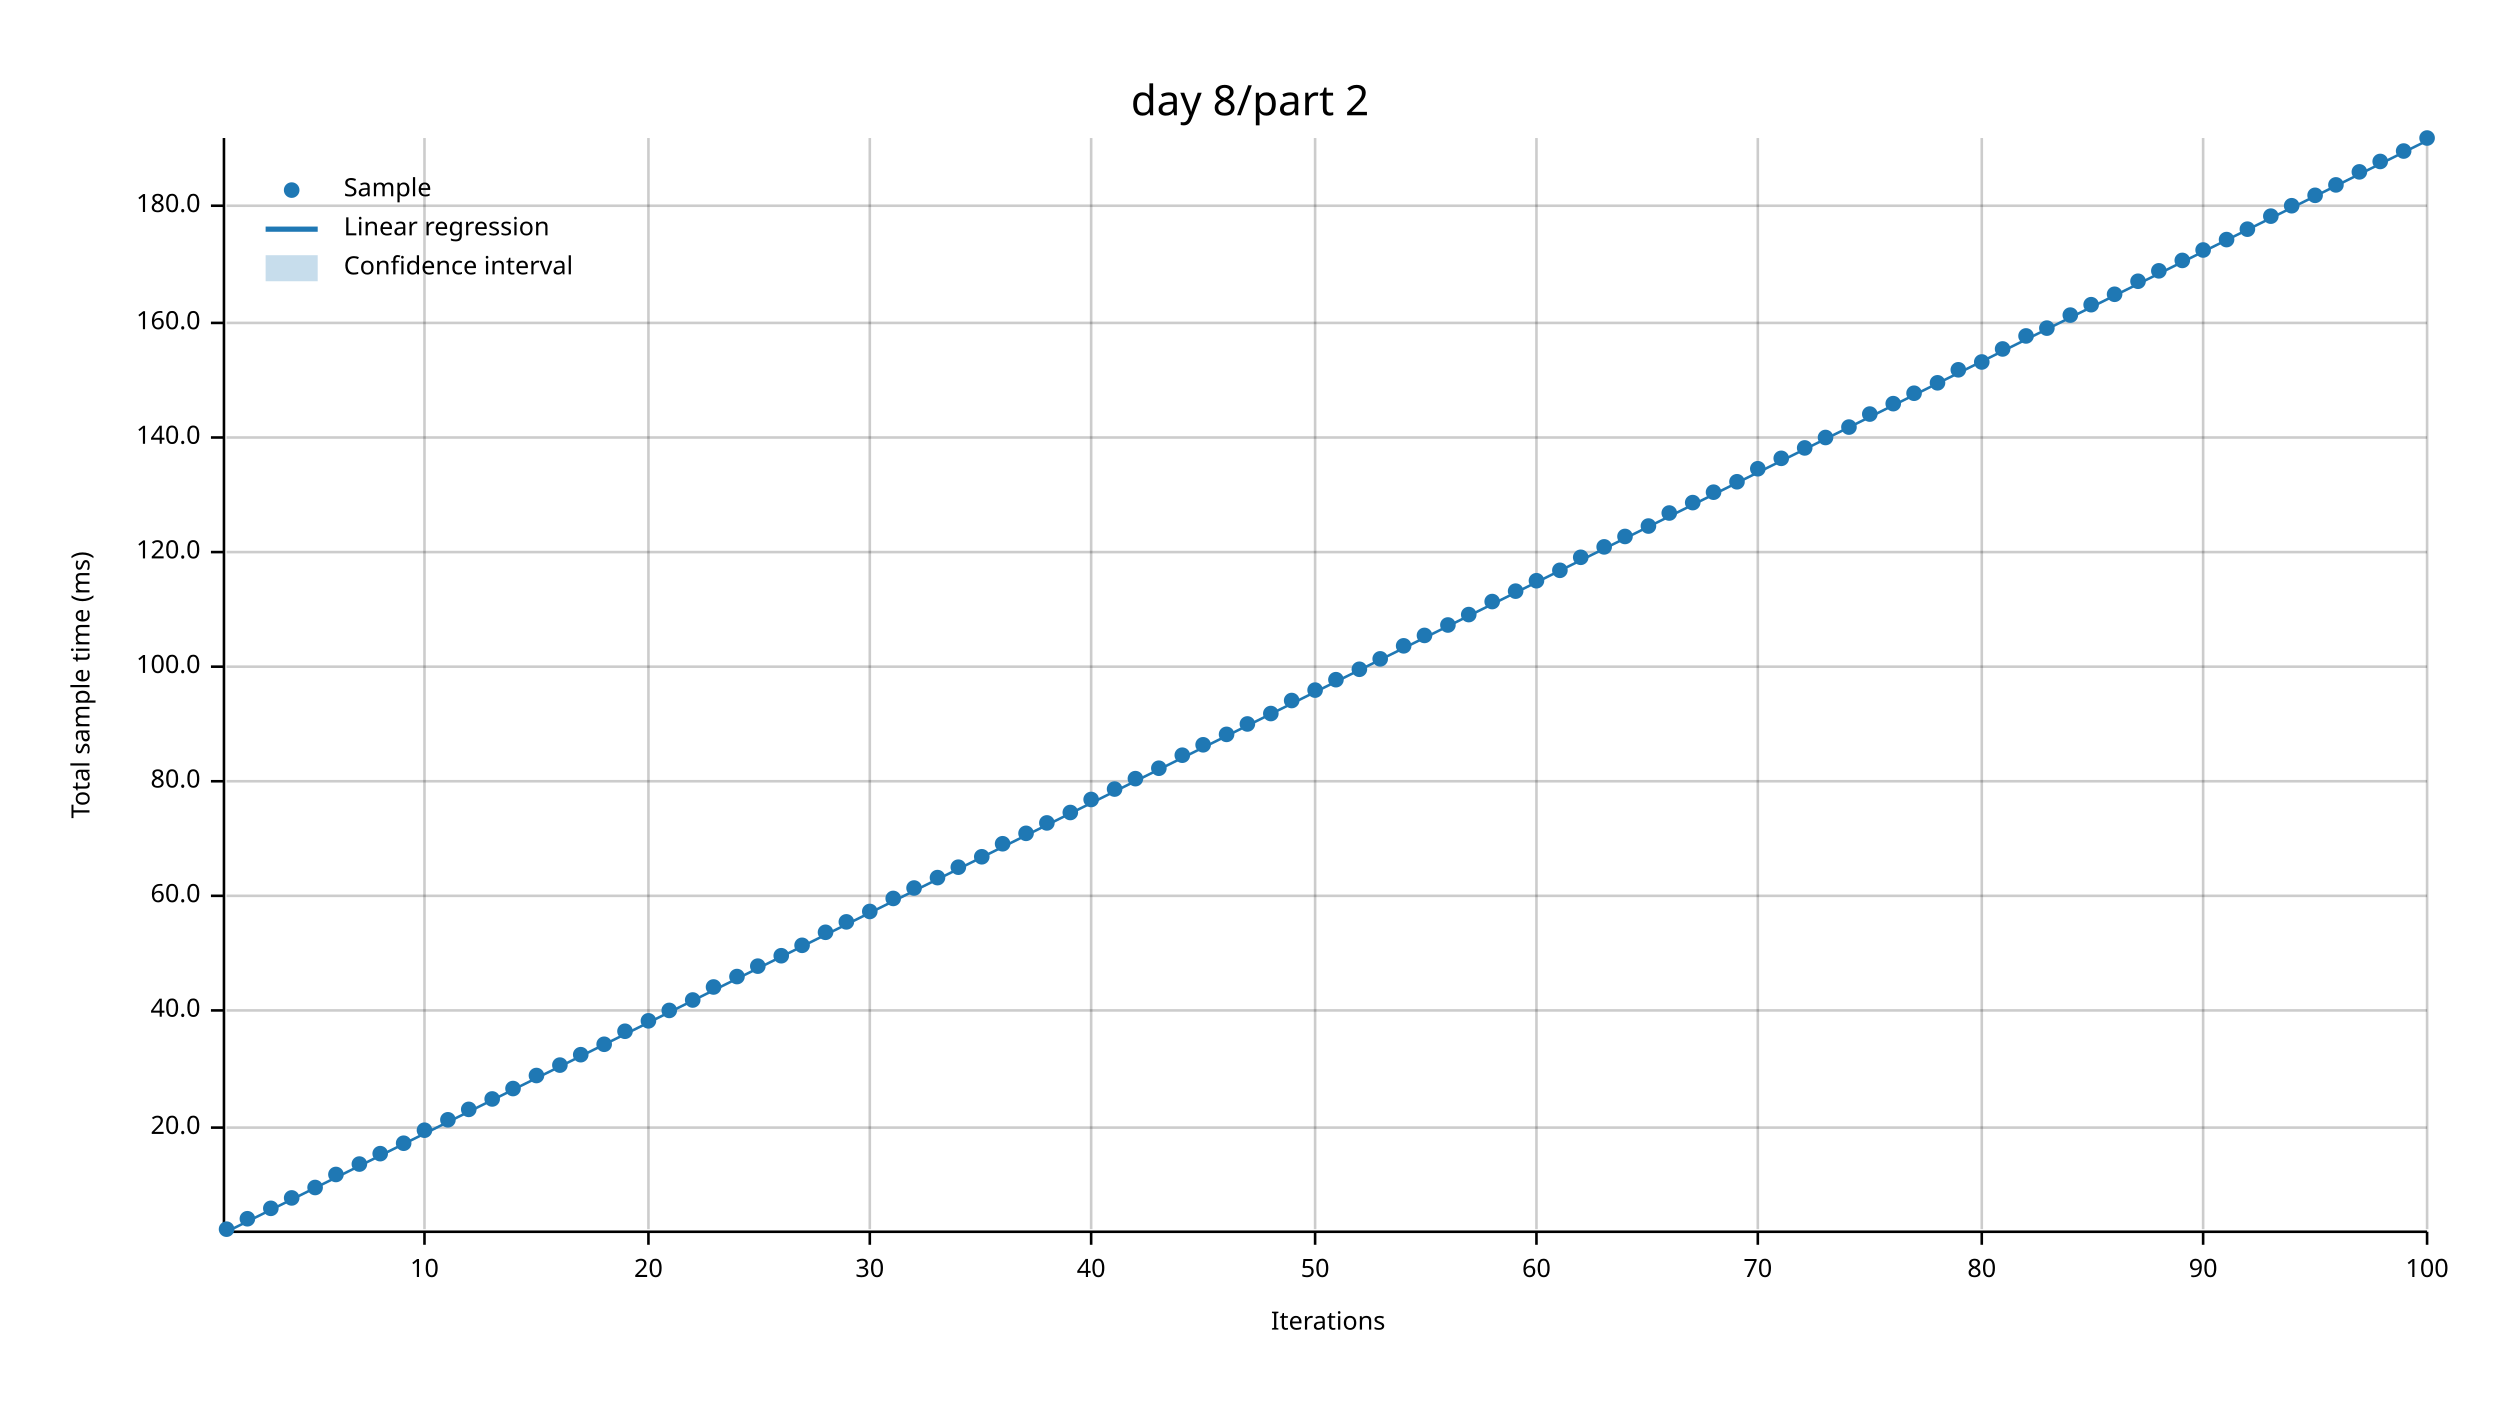
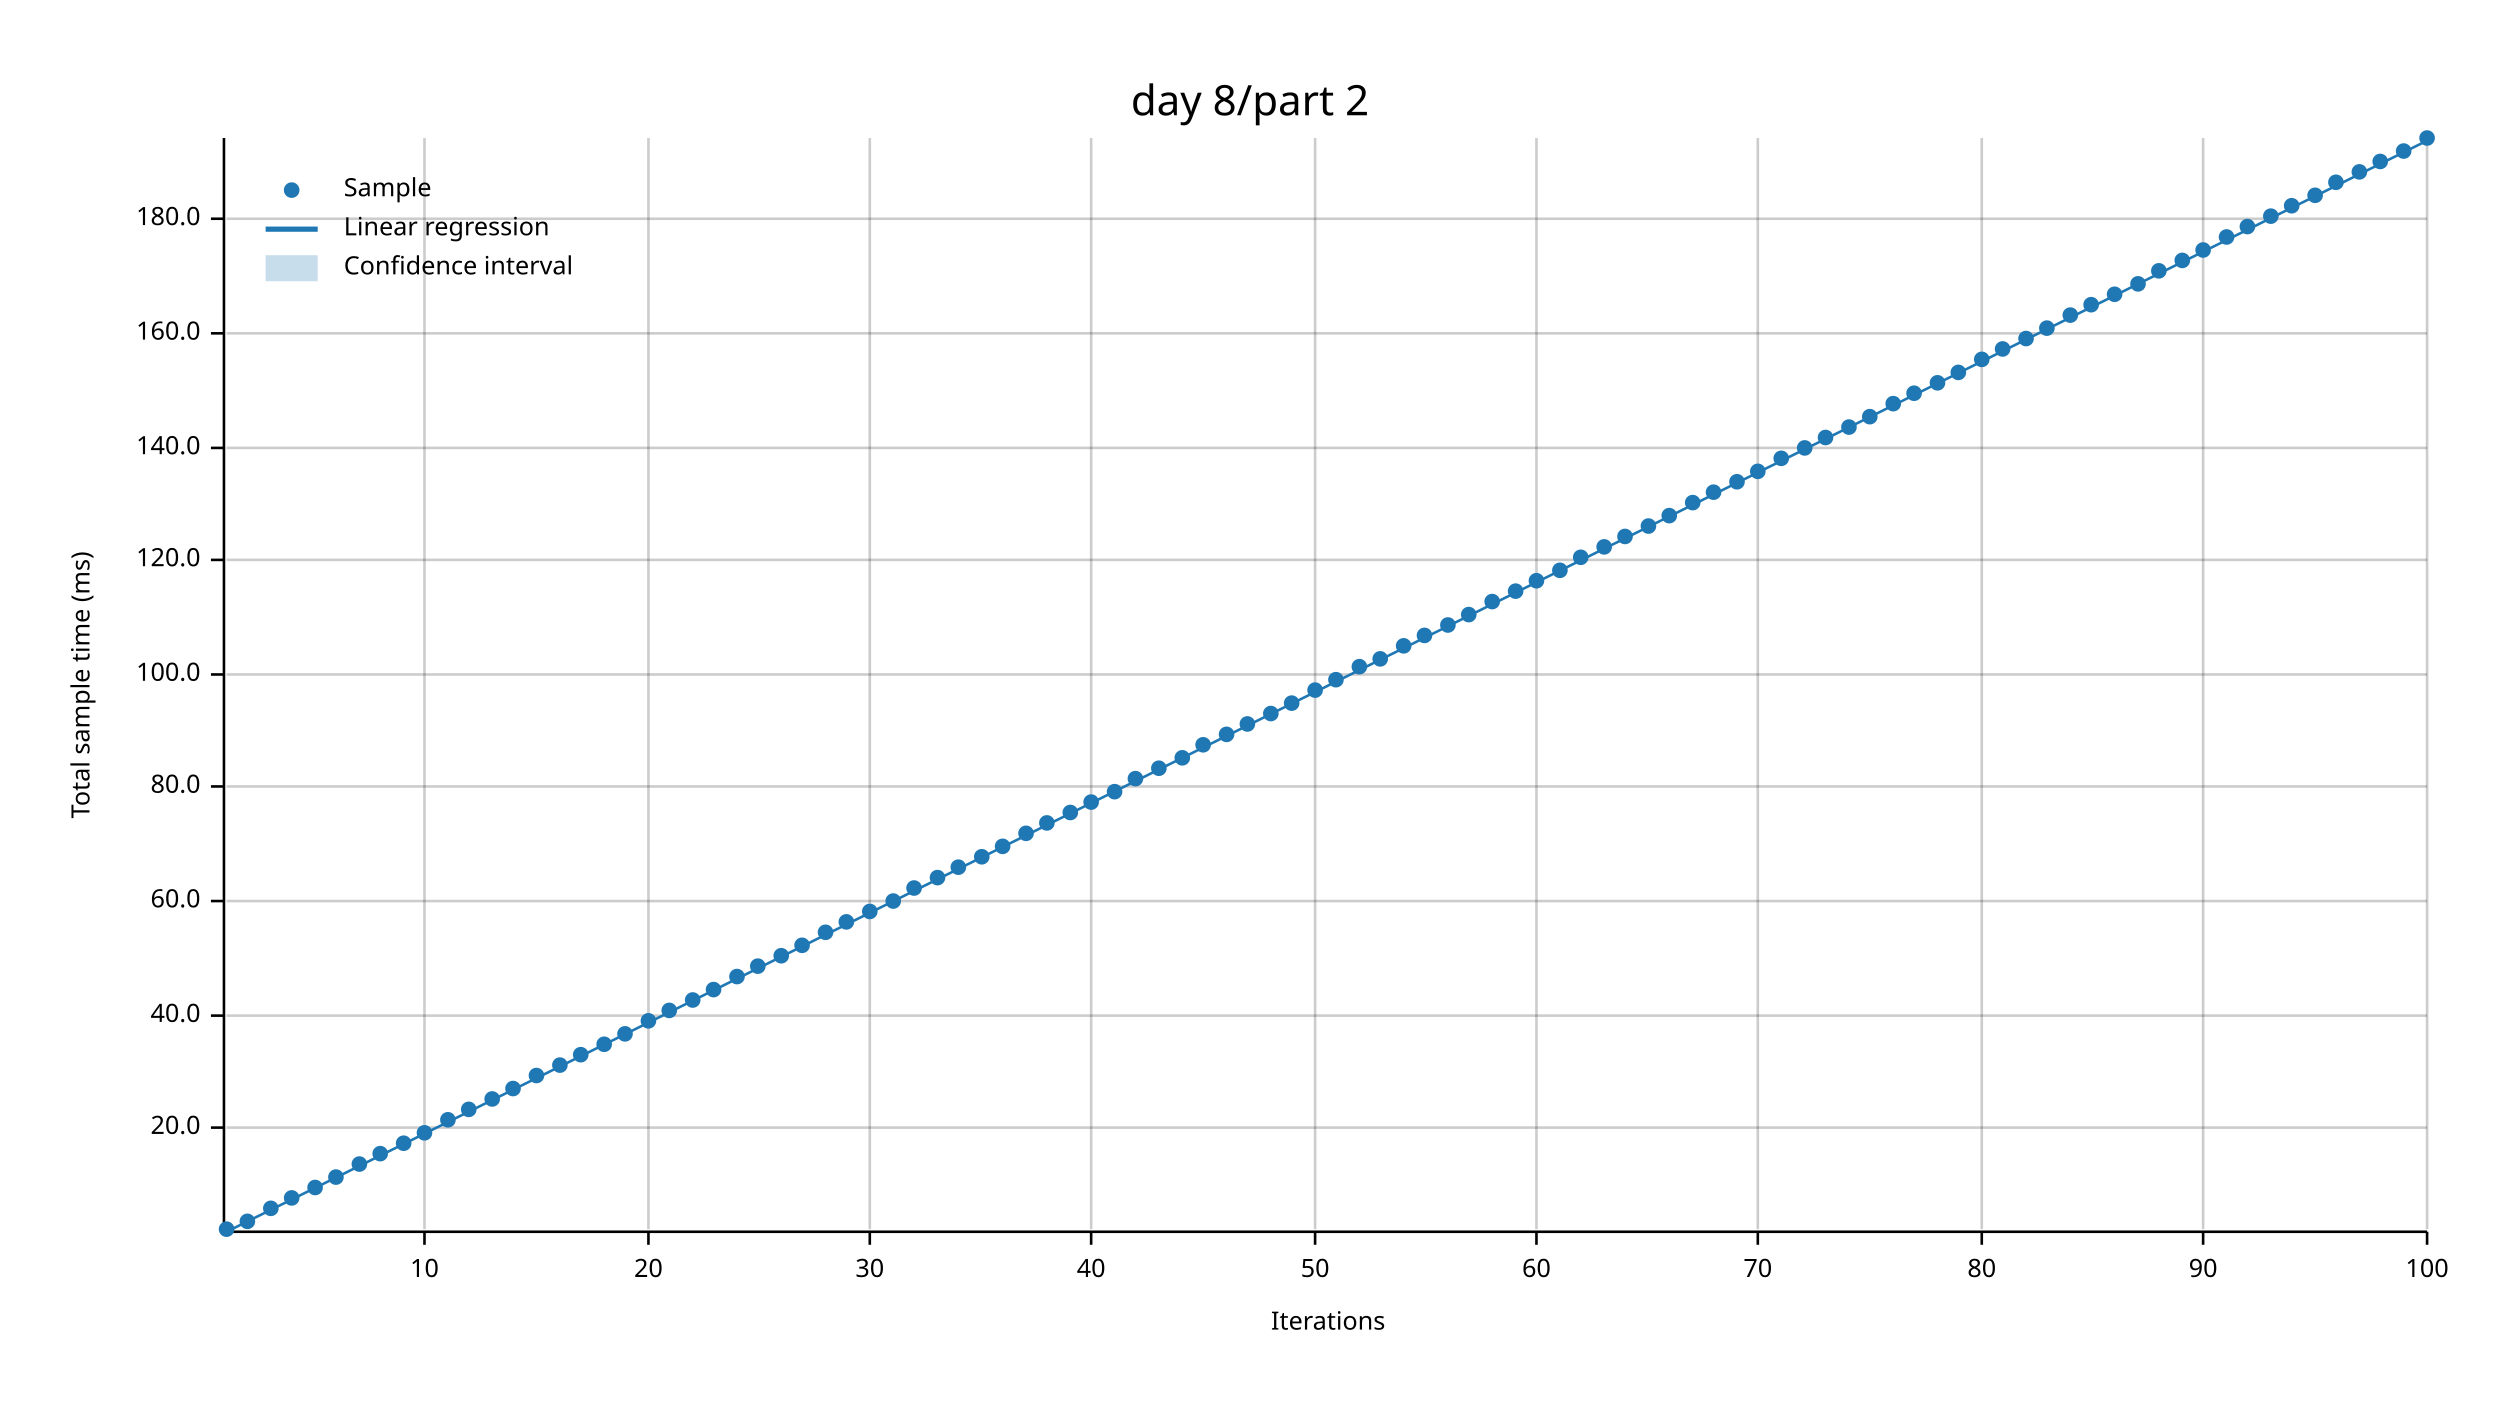
<svg xmlns="http://www.w3.org/2000/svg" width="960" height="540" viewBox="0 0 960 540">
  <text x="480" y="32" dy="0.76em" text-anchor="middle" font-family="sans-serif" font-size="16.129" opacity="1" fill="#000000">
day 8/part 2
</text>
  <text x="27" y="263" dy="0.76em" text-anchor="middle" font-family="sans-serif" font-size="9.677" opacity="1" fill="#000000" transform="rotate(270, 27, 263)">
Total sample time (ms)
</text>
  <text x="510" y="513" dy="-0.5ex" text-anchor="middle" font-family="sans-serif" font-size="9.677" opacity="1" fill="#000000">
Iterations
</text>
  <line opacity="0.2" stroke="#000000" stroke-width="1" x1="163" y1="472" x2="163" y2="53" />
  <line opacity="0.2" stroke="#000000" stroke-width="1" x1="249" y1="472" x2="249" y2="53" />
  <line opacity="0.2" stroke="#000000" stroke-width="1" x1="334" y1="472" x2="334" y2="53" />
  <line opacity="0.2" stroke="#000000" stroke-width="1" x1="419" y1="472" x2="419" y2="53" />
  <line opacity="0.2" stroke="#000000" stroke-width="1" x1="505" y1="472" x2="505" y2="53" />
  <line opacity="0.2" stroke="#000000" stroke-width="1" x1="590" y1="472" x2="590" y2="53" />
  <line opacity="0.2" stroke="#000000" stroke-width="1" x1="675" y1="472" x2="675" y2="53" />
  <line opacity="0.2" stroke="#000000" stroke-width="1" x1="761" y1="472" x2="761" y2="53" />
  <line opacity="0.2" stroke="#000000" stroke-width="1" x1="846" y1="472" x2="846" y2="53" />
  <line opacity="0.2" stroke="#000000" stroke-width="1" x1="932" y1="472" x2="932" y2="53" />
  <line opacity="0.2" stroke="#000000" stroke-width="1" x1="87" y1="433" x2="932" y2="433" />
-   <line opacity="0.2" stroke="#000000" stroke-width="1" x1="87" y1="388" x2="932" y2="388" />
-   <line opacity="0.2" stroke="#000000" stroke-width="1" x1="87" y1="344" x2="932" y2="344" />
-   <line opacity="0.2" stroke="#000000" stroke-width="1" x1="87" y1="300" x2="932" y2="300" />
-   <line opacity="0.2" stroke="#000000" stroke-width="1" x1="87" y1="256" x2="932" y2="256" />
-   <line opacity="0.2" stroke="#000000" stroke-width="1" x1="87" y1="212" x2="932" y2="212" />
-   <line opacity="0.2" stroke="#000000" stroke-width="1" x1="87" y1="168" x2="932" y2="168" />
-   <line opacity="0.2" stroke="#000000" stroke-width="1" x1="87" y1="124" x2="932" y2="124" />
-   <line opacity="0.2" stroke="#000000" stroke-width="1" x1="87" y1="79" x2="932" y2="79" />
+   <line opacity="0.2" stroke="#000000" stroke-width="1" x1="87" y1="390" x2="932" y2="390" />
+   <line opacity="0.2" stroke="#000000" stroke-width="1" x1="87" y1="346" x2="932" y2="346" />
+   <line opacity="0.2" stroke="#000000" stroke-width="1" x1="87" y1="302" x2="932" y2="302" />
+   <line opacity="0.2" stroke="#000000" stroke-width="1" x1="87" y1="259" x2="932" y2="259" />
+   <line opacity="0.2" stroke="#000000" stroke-width="1" x1="87" y1="215" x2="932" y2="215" />
+   <line opacity="0.2" stroke="#000000" stroke-width="1" x1="87" y1="172" x2="932" y2="172" />
+   <line opacity="0.2" stroke="#000000" stroke-width="1" x1="87" y1="128" x2="932" y2="128" />
+   <line opacity="0.2" stroke="#000000" stroke-width="1" x1="87" y1="84" x2="932" y2="84" />
  <polyline fill="none" opacity="1" stroke="#000000" stroke-width="1" points="86,53 86,472 " />
  <text x="77" y="433" dy="0.5ex" text-anchor="end" font-family="sans-serif" font-size="9.677" opacity="1" fill="#000000">
20.0
</text>
  <polyline fill="none" opacity="1" stroke="#000000" stroke-width="1" points="81,433 86,433 " />
-   <text x="77" y="388" dy="0.5ex" text-anchor="end" font-family="sans-serif" font-size="9.677" opacity="1" fill="#000000">
+   <text x="77" y="390" dy="0.5ex" text-anchor="end" font-family="sans-serif" font-size="9.677" opacity="1" fill="#000000">
40.0
</text>
-   <polyline fill="none" opacity="1" stroke="#000000" stroke-width="1" points="81,388 86,388 " />
-   <text x="77" y="344" dy="0.5ex" text-anchor="end" font-family="sans-serif" font-size="9.677" opacity="1" fill="#000000">
+   <polyline fill="none" opacity="1" stroke="#000000" stroke-width="1" points="81,390 86,390 " />
+   <text x="77" y="346" dy="0.5ex" text-anchor="end" font-family="sans-serif" font-size="9.677" opacity="1" fill="#000000">
60.0
</text>
-   <polyline fill="none" opacity="1" stroke="#000000" stroke-width="1" points="81,344 86,344 " />
-   <text x="77" y="300" dy="0.5ex" text-anchor="end" font-family="sans-serif" font-size="9.677" opacity="1" fill="#000000">
+   <polyline fill="none" opacity="1" stroke="#000000" stroke-width="1" points="81,346 86,346 " />
+   <text x="77" y="302" dy="0.5ex" text-anchor="end" font-family="sans-serif" font-size="9.677" opacity="1" fill="#000000">
80.0
</text>
-   <polyline fill="none" opacity="1" stroke="#000000" stroke-width="1" points="81,300 86,300 " />
-   <text x="77" y="256" dy="0.5ex" text-anchor="end" font-family="sans-serif" font-size="9.677" opacity="1" fill="#000000">
+   <polyline fill="none" opacity="1" stroke="#000000" stroke-width="1" points="81,302 86,302 " />
+   <text x="77" y="259" dy="0.5ex" text-anchor="end" font-family="sans-serif" font-size="9.677" opacity="1" fill="#000000">
100.0
</text>
-   <polyline fill="none" opacity="1" stroke="#000000" stroke-width="1" points="81,256 86,256 " />
-   <text x="77" y="212" dy="0.5ex" text-anchor="end" font-family="sans-serif" font-size="9.677" opacity="1" fill="#000000">
+   <polyline fill="none" opacity="1" stroke="#000000" stroke-width="1" points="81,259 86,259 " />
+   <text x="77" y="215" dy="0.5ex" text-anchor="end" font-family="sans-serif" font-size="9.677" opacity="1" fill="#000000">
120.0
</text>
-   <polyline fill="none" opacity="1" stroke="#000000" stroke-width="1" points="81,212 86,212 " />
-   <text x="77" y="168" dy="0.5ex" text-anchor="end" font-family="sans-serif" font-size="9.677" opacity="1" fill="#000000">
+   <polyline fill="none" opacity="1" stroke="#000000" stroke-width="1" points="81,215 86,215 " />
+   <text x="77" y="172" dy="0.5ex" text-anchor="end" font-family="sans-serif" font-size="9.677" opacity="1" fill="#000000">
140.0
</text>
-   <polyline fill="none" opacity="1" stroke="#000000" stroke-width="1" points="81,168 86,168 " />
-   <text x="77" y="124" dy="0.5ex" text-anchor="end" font-family="sans-serif" font-size="9.677" opacity="1" fill="#000000">
+   <polyline fill="none" opacity="1" stroke="#000000" stroke-width="1" points="81,172 86,172 " />
+   <text x="77" y="128" dy="0.5ex" text-anchor="end" font-family="sans-serif" font-size="9.677" opacity="1" fill="#000000">
160.0
</text>
-   <polyline fill="none" opacity="1" stroke="#000000" stroke-width="1" points="81,124 86,124 " />
-   <text x="77" y="79" dy="0.5ex" text-anchor="end" font-family="sans-serif" font-size="9.677" opacity="1" fill="#000000">
+   <polyline fill="none" opacity="1" stroke="#000000" stroke-width="1" points="81,128 86,128 " />
+   <text x="77" y="84" dy="0.5ex" text-anchor="end" font-family="sans-serif" font-size="9.677" opacity="1" fill="#000000">
180.0
</text>
-   <polyline fill="none" opacity="1" stroke="#000000" stroke-width="1" points="81,79 86,79 " />
+   <polyline fill="none" opacity="1" stroke="#000000" stroke-width="1" points="81,84 86,84 " />
  <polyline fill="none" opacity="1" stroke="#000000" stroke-width="1" points="87,473 932,473 " />
  <text x="163" y="483" dy="0.76em" text-anchor="middle" font-family="sans-serif" font-size="9.677" opacity="1" fill="#000000">
10
</text>
  <polyline fill="none" opacity="1" stroke="#000000" stroke-width="1" points="163,473 163,478 " />
  <text x="249" y="483" dy="0.76em" text-anchor="middle" font-family="sans-serif" font-size="9.677" opacity="1" fill="#000000">
20
</text>
  <polyline fill="none" opacity="1" stroke="#000000" stroke-width="1" points="249,473 249,478 " />
  <text x="334" y="483" dy="0.76em" text-anchor="middle" font-family="sans-serif" font-size="9.677" opacity="1" fill="#000000">
30
</text>
  <polyline fill="none" opacity="1" stroke="#000000" stroke-width="1" points="334,473 334,478 " />
  <text x="419" y="483" dy="0.76em" text-anchor="middle" font-family="sans-serif" font-size="9.677" opacity="1" fill="#000000">
40
</text>
  <polyline fill="none" opacity="1" stroke="#000000" stroke-width="1" points="419,473 419,478 " />
  <text x="505" y="483" dy="0.76em" text-anchor="middle" font-family="sans-serif" font-size="9.677" opacity="1" fill="#000000">
50
</text>
  <polyline fill="none" opacity="1" stroke="#000000" stroke-width="1" points="505,473 505,478 " />
  <text x="590" y="483" dy="0.76em" text-anchor="middle" font-family="sans-serif" font-size="9.677" opacity="1" fill="#000000">
60
</text>
  <polyline fill="none" opacity="1" stroke="#000000" stroke-width="1" points="590,473 590,478 " />
  <text x="675" y="483" dy="0.76em" text-anchor="middle" font-family="sans-serif" font-size="9.677" opacity="1" fill="#000000">
70
</text>
  <polyline fill="none" opacity="1" stroke="#000000" stroke-width="1" points="675,473 675,478 " />
  <text x="761" y="483" dy="0.76em" text-anchor="middle" font-family="sans-serif" font-size="9.677" opacity="1" fill="#000000">
80
</text>
  <polyline fill="none" opacity="1" stroke="#000000" stroke-width="1" points="761,473 761,478 " />
  <text x="846" y="483" dy="0.76em" text-anchor="middle" font-family="sans-serif" font-size="9.677" opacity="1" fill="#000000">
90
</text>
  <polyline fill="none" opacity="1" stroke="#000000" stroke-width="1" points="846,473 846,478 " />
  <text x="932" y="483" dy="0.76em" text-anchor="middle" font-family="sans-serif" font-size="9.677" opacity="1" fill="#000000">
100
</text>
  <polyline fill="none" opacity="1" stroke="#000000" stroke-width="1" points="932,473 932,478 " />
  <circle cx="87" cy="472" r="3" opacity="1" fill="#1F78B4" stroke="none" stroke-width="1" />
-   <circle cx="95" cy="468" r="3" opacity="1" fill="#1F78B4" stroke="none" stroke-width="1" />
+   <circle cx="95" cy="469" r="3" opacity="1" fill="#1F78B4" stroke="none" stroke-width="1" />
  <circle cx="104" cy="464" r="3" opacity="1" fill="#1F78B4" stroke="none" stroke-width="1" />
  <circle cx="112" cy="460" r="3" opacity="1" fill="#1F78B4" stroke="none" stroke-width="1" />
  <circle cx="121" cy="456" r="3" opacity="1" fill="#1F78B4" stroke="none" stroke-width="1" />
-   <circle cx="129" cy="451" r="3" opacity="1" fill="#1F78B4" stroke="none" stroke-width="1" />
+   <circle cx="129" cy="452" r="3" opacity="1" fill="#1F78B4" stroke="none" stroke-width="1" />
  <circle cx="138" cy="447" r="3" opacity="1" fill="#1F78B4" stroke="none" stroke-width="1" />
  <circle cx="146" cy="443" r="3" opacity="1" fill="#1F78B4" stroke="none" stroke-width="1" />
  <circle cx="155" cy="439" r="3" opacity="1" fill="#1F78B4" stroke="none" stroke-width="1" />
-   <circle cx="163" cy="434" r="3" opacity="1" fill="#1F78B4" stroke="none" stroke-width="1" />
+   <circle cx="163" cy="435" r="3" opacity="1" fill="#1F78B4" stroke="none" stroke-width="1" />
  <circle cx="172" cy="430" r="3" opacity="1" fill="#1F78B4" stroke="none" stroke-width="1" />
  <circle cx="180" cy="426" r="3" opacity="1" fill="#1F78B4" stroke="none" stroke-width="1" />
  <circle cx="189" cy="422" r="3" opacity="1" fill="#1F78B4" stroke="none" stroke-width="1" />
  <circle cx="197" cy="418" r="3" opacity="1" fill="#1F78B4" stroke="none" stroke-width="1" />
  <circle cx="206" cy="413" r="3" opacity="1" fill="#1F78B4" stroke="none" stroke-width="1" />
  <circle cx="215" cy="409" r="3" opacity="1" fill="#1F78B4" stroke="none" stroke-width="1" />
  <circle cx="223" cy="405" r="3" opacity="1" fill="#1F78B4" stroke="none" stroke-width="1" />
  <circle cx="232" cy="401" r="3" opacity="1" fill="#1F78B4" stroke="none" stroke-width="1" />
-   <circle cx="240" cy="396" r="3" opacity="1" fill="#1F78B4" stroke="none" stroke-width="1" />
+   <circle cx="240" cy="397" r="3" opacity="1" fill="#1F78B4" stroke="none" stroke-width="1" />
  <circle cx="249" cy="392" r="3" opacity="1" fill="#1F78B4" stroke="none" stroke-width="1" />
  <circle cx="257" cy="388" r="3" opacity="1" fill="#1F78B4" stroke="none" stroke-width="1" />
  <circle cx="266" cy="384" r="3" opacity="1" fill="#1F78B4" stroke="none" stroke-width="1" />
-   <circle cx="274" cy="379" r="3" opacity="1" fill="#1F78B4" stroke="none" stroke-width="1" />
+   <circle cx="274" cy="380" r="3" opacity="1" fill="#1F78B4" stroke="none" stroke-width="1" />
  <circle cx="283" cy="375" r="3" opacity="1" fill="#1F78B4" stroke="none" stroke-width="1" />
  <circle cx="291" cy="371" r="3" opacity="1" fill="#1F78B4" stroke="none" stroke-width="1" />
  <circle cx="300" cy="367" r="3" opacity="1" fill="#1F78B4" stroke="none" stroke-width="1" />
  <circle cx="308" cy="363" r="3" opacity="1" fill="#1F78B4" stroke="none" stroke-width="1" />
  <circle cx="317" cy="358" r="3" opacity="1" fill="#1F78B4" stroke="none" stroke-width="1" />
  <circle cx="325" cy="354" r="3" opacity="1" fill="#1F78B4" stroke="none" stroke-width="1" />
  <circle cx="334" cy="350" r="3" opacity="1" fill="#1F78B4" stroke="none" stroke-width="1" />
-   <circle cx="343" cy="345" r="3" opacity="1" fill="#1F78B4" stroke="none" stroke-width="1" />
+   <circle cx="343" cy="346" r="3" opacity="1" fill="#1F78B4" stroke="none" stroke-width="1" />
  <circle cx="351" cy="341" r="3" opacity="1" fill="#1F78B4" stroke="none" stroke-width="1" />
  <circle cx="360" cy="337" r="3" opacity="1" fill="#1F78B4" stroke="none" stroke-width="1" />
  <circle cx="368" cy="333" r="3" opacity="1" fill="#1F78B4" stroke="none" stroke-width="1" />
  <circle cx="377" cy="329" r="3" opacity="1" fill="#1F78B4" stroke="none" stroke-width="1" />
-   <circle cx="385" cy="324" r="3" opacity="1" fill="#1F78B4" stroke="none" stroke-width="1" />
+   <circle cx="385" cy="325" r="3" opacity="1" fill="#1F78B4" stroke="none" stroke-width="1" />
  <circle cx="394" cy="320" r="3" opacity="1" fill="#1F78B4" stroke="none" stroke-width="1" />
  <circle cx="402" cy="316" r="3" opacity="1" fill="#1F78B4" stroke="none" stroke-width="1" />
  <circle cx="411" cy="312" r="3" opacity="1" fill="#1F78B4" stroke="none" stroke-width="1" />
-   <circle cx="419" cy="307" r="3" opacity="1" fill="#1F78B4" stroke="none" stroke-width="1" />
-   <circle cx="428" cy="303" r="3" opacity="1" fill="#1F78B4" stroke="none" stroke-width="1" />
+   <circle cx="419" cy="308" r="3" opacity="1" fill="#1F78B4" stroke="none" stroke-width="1" />
+   <circle cx="428" cy="304" r="3" opacity="1" fill="#1F78B4" stroke="none" stroke-width="1" />
  <circle cx="436" cy="299" r="3" opacity="1" fill="#1F78B4" stroke="none" stroke-width="1" />
  <circle cx="445" cy="295" r="3" opacity="1" fill="#1F78B4" stroke="none" stroke-width="1" />
-   <circle cx="454" cy="290" r="3" opacity="1" fill="#1F78B4" stroke="none" stroke-width="1" />
+   <circle cx="454" cy="291" r="3" opacity="1" fill="#1F78B4" stroke="none" stroke-width="1" />
  <circle cx="462" cy="286" r="3" opacity="1" fill="#1F78B4" stroke="none" stroke-width="1" />
  <circle cx="471" cy="282" r="3" opacity="1" fill="#1F78B4" stroke="none" stroke-width="1" />
  <circle cx="479" cy="278" r="3" opacity="1" fill="#1F78B4" stroke="none" stroke-width="1" />
  <circle cx="488" cy="274" r="3" opacity="1" fill="#1F78B4" stroke="none" stroke-width="1" />
-   <circle cx="496" cy="269" r="3" opacity="1" fill="#1F78B4" stroke="none" stroke-width="1" />
+   <circle cx="496" cy="270" r="3" opacity="1" fill="#1F78B4" stroke="none" stroke-width="1" />
  <circle cx="505" cy="265" r="3" opacity="1" fill="#1F78B4" stroke="none" stroke-width="1" />
  <circle cx="513" cy="261" r="3" opacity="1" fill="#1F78B4" stroke="none" stroke-width="1" />
-   <circle cx="522" cy="257" r="3" opacity="1" fill="#1F78B4" stroke="none" stroke-width="1" />
+   <circle cx="522" cy="256" r="3" opacity="1" fill="#1F78B4" stroke="none" stroke-width="1" />
  <circle cx="530" cy="253" r="3" opacity="1" fill="#1F78B4" stroke="none" stroke-width="1" />
  <circle cx="539" cy="248" r="3" opacity="1" fill="#1F78B4" stroke="none" stroke-width="1" />
  <circle cx="547" cy="244" r="3" opacity="1" fill="#1F78B4" stroke="none" stroke-width="1" />
  <circle cx="556" cy="240" r="3" opacity="1" fill="#1F78B4" stroke="none" stroke-width="1" />
  <circle cx="564" cy="236" r="3" opacity="1" fill="#1F78B4" stroke="none" stroke-width="1" />
  <circle cx="573" cy="231" r="3" opacity="1" fill="#1F78B4" stroke="none" stroke-width="1" />
  <circle cx="582" cy="227" r="3" opacity="1" fill="#1F78B4" stroke="none" stroke-width="1" />
  <circle cx="590" cy="223" r="3" opacity="1" fill="#1F78B4" stroke="none" stroke-width="1" />
  <circle cx="599" cy="219" r="3" opacity="1" fill="#1F78B4" stroke="none" stroke-width="1" />
  <circle cx="607" cy="214" r="3" opacity="1" fill="#1F78B4" stroke="none" stroke-width="1" />
  <circle cx="616" cy="210" r="3" opacity="1" fill="#1F78B4" stroke="none" stroke-width="1" />
  <circle cx="624" cy="206" r="3" opacity="1" fill="#1F78B4" stroke="none" stroke-width="1" />
  <circle cx="633" cy="202" r="3" opacity="1" fill="#1F78B4" stroke="none" stroke-width="1" />
-   <circle cx="641" cy="197" r="3" opacity="1" fill="#1F78B4" stroke="none" stroke-width="1" />
+   <circle cx="641" cy="198" r="3" opacity="1" fill="#1F78B4" stroke="none" stroke-width="1" />
  <circle cx="650" cy="193" r="3" opacity="1" fill="#1F78B4" stroke="none" stroke-width="1" />
  <circle cx="658" cy="189" r="3" opacity="1" fill="#1F78B4" stroke="none" stroke-width="1" />
  <circle cx="667" cy="185" r="3" opacity="1" fill="#1F78B4" stroke="none" stroke-width="1" />
-   <circle cx="675" cy="180" r="3" opacity="1" fill="#1F78B4" stroke="none" stroke-width="1" />
+   <circle cx="675" cy="181" r="3" opacity="1" fill="#1F78B4" stroke="none" stroke-width="1" />
  <circle cx="684" cy="176" r="3" opacity="1" fill="#1F78B4" stroke="none" stroke-width="1" />
  <circle cx="693" cy="172" r="3" opacity="1" fill="#1F78B4" stroke="none" stroke-width="1" />
  <circle cx="701" cy="168" r="3" opacity="1" fill="#1F78B4" stroke="none" stroke-width="1" />
  <circle cx="710" cy="164" r="3" opacity="1" fill="#1F78B4" stroke="none" stroke-width="1" />
-   <circle cx="718" cy="159" r="3" opacity="1" fill="#1F78B4" stroke="none" stroke-width="1" />
+   <circle cx="718" cy="160" r="3" opacity="1" fill="#1F78B4" stroke="none" stroke-width="1" />
  <circle cx="727" cy="155" r="3" opacity="1" fill="#1F78B4" stroke="none" stroke-width="1" />
  <circle cx="735" cy="151" r="3" opacity="1" fill="#1F78B4" stroke="none" stroke-width="1" />
  <circle cx="744" cy="147" r="3" opacity="1" fill="#1F78B4" stroke="none" stroke-width="1" />
-   <circle cx="752" cy="142" r="3" opacity="1" fill="#1F78B4" stroke="none" stroke-width="1" />
-   <circle cx="761" cy="139" r="3" opacity="1" fill="#1F78B4" stroke="none" stroke-width="1" />
+   <circle cx="752" cy="143" r="3" opacity="1" fill="#1F78B4" stroke="none" stroke-width="1" />
+   <circle cx="761" cy="138" r="3" opacity="1" fill="#1F78B4" stroke="none" stroke-width="1" />
  <circle cx="769" cy="134" r="3" opacity="1" fill="#1F78B4" stroke="none" stroke-width="1" />
-   <circle cx="778" cy="129" r="3" opacity="1" fill="#1F78B4" stroke="none" stroke-width="1" />
+   <circle cx="778" cy="130" r="3" opacity="1" fill="#1F78B4" stroke="none" stroke-width="1" />
  <circle cx="786" cy="126" r="3" opacity="1" fill="#1F78B4" stroke="none" stroke-width="1" />
  <circle cx="795" cy="121" r="3" opacity="1" fill="#1F78B4" stroke="none" stroke-width="1" />
  <circle cx="803" cy="117" r="3" opacity="1" fill="#1F78B4" stroke="none" stroke-width="1" />
  <circle cx="812" cy="113" r="3" opacity="1" fill="#1F78B4" stroke="none" stroke-width="1" />
-   <circle cx="821" cy="108" r="3" opacity="1" fill="#1F78B4" stroke="none" stroke-width="1" />
+   <circle cx="821" cy="109" r="3" opacity="1" fill="#1F78B4" stroke="none" stroke-width="1" />
  <circle cx="829" cy="104" r="3" opacity="1" fill="#1F78B4" stroke="none" stroke-width="1" />
  <circle cx="838" cy="100" r="3" opacity="1" fill="#1F78B4" stroke="none" stroke-width="1" />
  <circle cx="846" cy="96" r="3" opacity="1" fill="#1F78B4" stroke="none" stroke-width="1" />
-   <circle cx="855" cy="92" r="3" opacity="1" fill="#1F78B4" stroke="none" stroke-width="1" />
-   <circle cx="863" cy="88" r="3" opacity="1" fill="#1F78B4" stroke="none" stroke-width="1" />
+   <circle cx="855" cy="91" r="3" opacity="1" fill="#1F78B4" stroke="none" stroke-width="1" />
+   <circle cx="863" cy="87" r="3" opacity="1" fill="#1F78B4" stroke="none" stroke-width="1" />
  <circle cx="872" cy="83" r="3" opacity="1" fill="#1F78B4" stroke="none" stroke-width="1" />
  <circle cx="880" cy="79" r="3" opacity="1" fill="#1F78B4" stroke="none" stroke-width="1" />
  <circle cx="889" cy="75" r="3" opacity="1" fill="#1F78B4" stroke="none" stroke-width="1" />
-   <circle cx="897" cy="71" r="3" opacity="1" fill="#1F78B4" stroke="none" stroke-width="1" />
+   <circle cx="897" cy="70" r="3" opacity="1" fill="#1F78B4" stroke="none" stroke-width="1" />
  <circle cx="906" cy="66" r="3" opacity="1" fill="#1F78B4" stroke="none" stroke-width="1" />
  <circle cx="914" cy="62" r="3" opacity="1" fill="#1F78B4" stroke="none" stroke-width="1" />
  <circle cx="923" cy="58" r="3" opacity="1" fill="#1F78B4" stroke="none" stroke-width="1" />
  <circle cx="932" cy="53" r="3" opacity="1" fill="#1F78B4" stroke="none" stroke-width="1" />
  <polyline fill="none" opacity="1" stroke="#1F78B4" stroke-width="1" points="87,473 932,54 " />
  <polygon opacity="0.25" fill="#1F78B4" points="87,473 932,54 932,54 " />
  <text x="132" y="68" dy="0.76em" text-anchor="start" font-family="sans-serif" font-size="9.677" opacity="1" fill="#000000">
Sample
</text>
  <text x="132" y="83" dy="0.76em" text-anchor="start" font-family="sans-serif" font-size="9.677" opacity="1" fill="#000000">
Linear regression
</text>
  <text x="132" y="98" dy="0.76em" text-anchor="start" font-family="sans-serif" font-size="9.677" opacity="1" fill="#000000">
Confidence interval
</text>
  <circle cx="112" cy="73" r="3" opacity="1" fill="#1F78B4" stroke="none" stroke-width="1" />
  <polyline fill="none" opacity="1" stroke="#1F78B4" stroke-width="2" points="102,88 122,88 " />
  <rect x="102" y="98" width="20" height="10" opacity="0.25" fill="#1F78B4" stroke="none" />
</svg>
